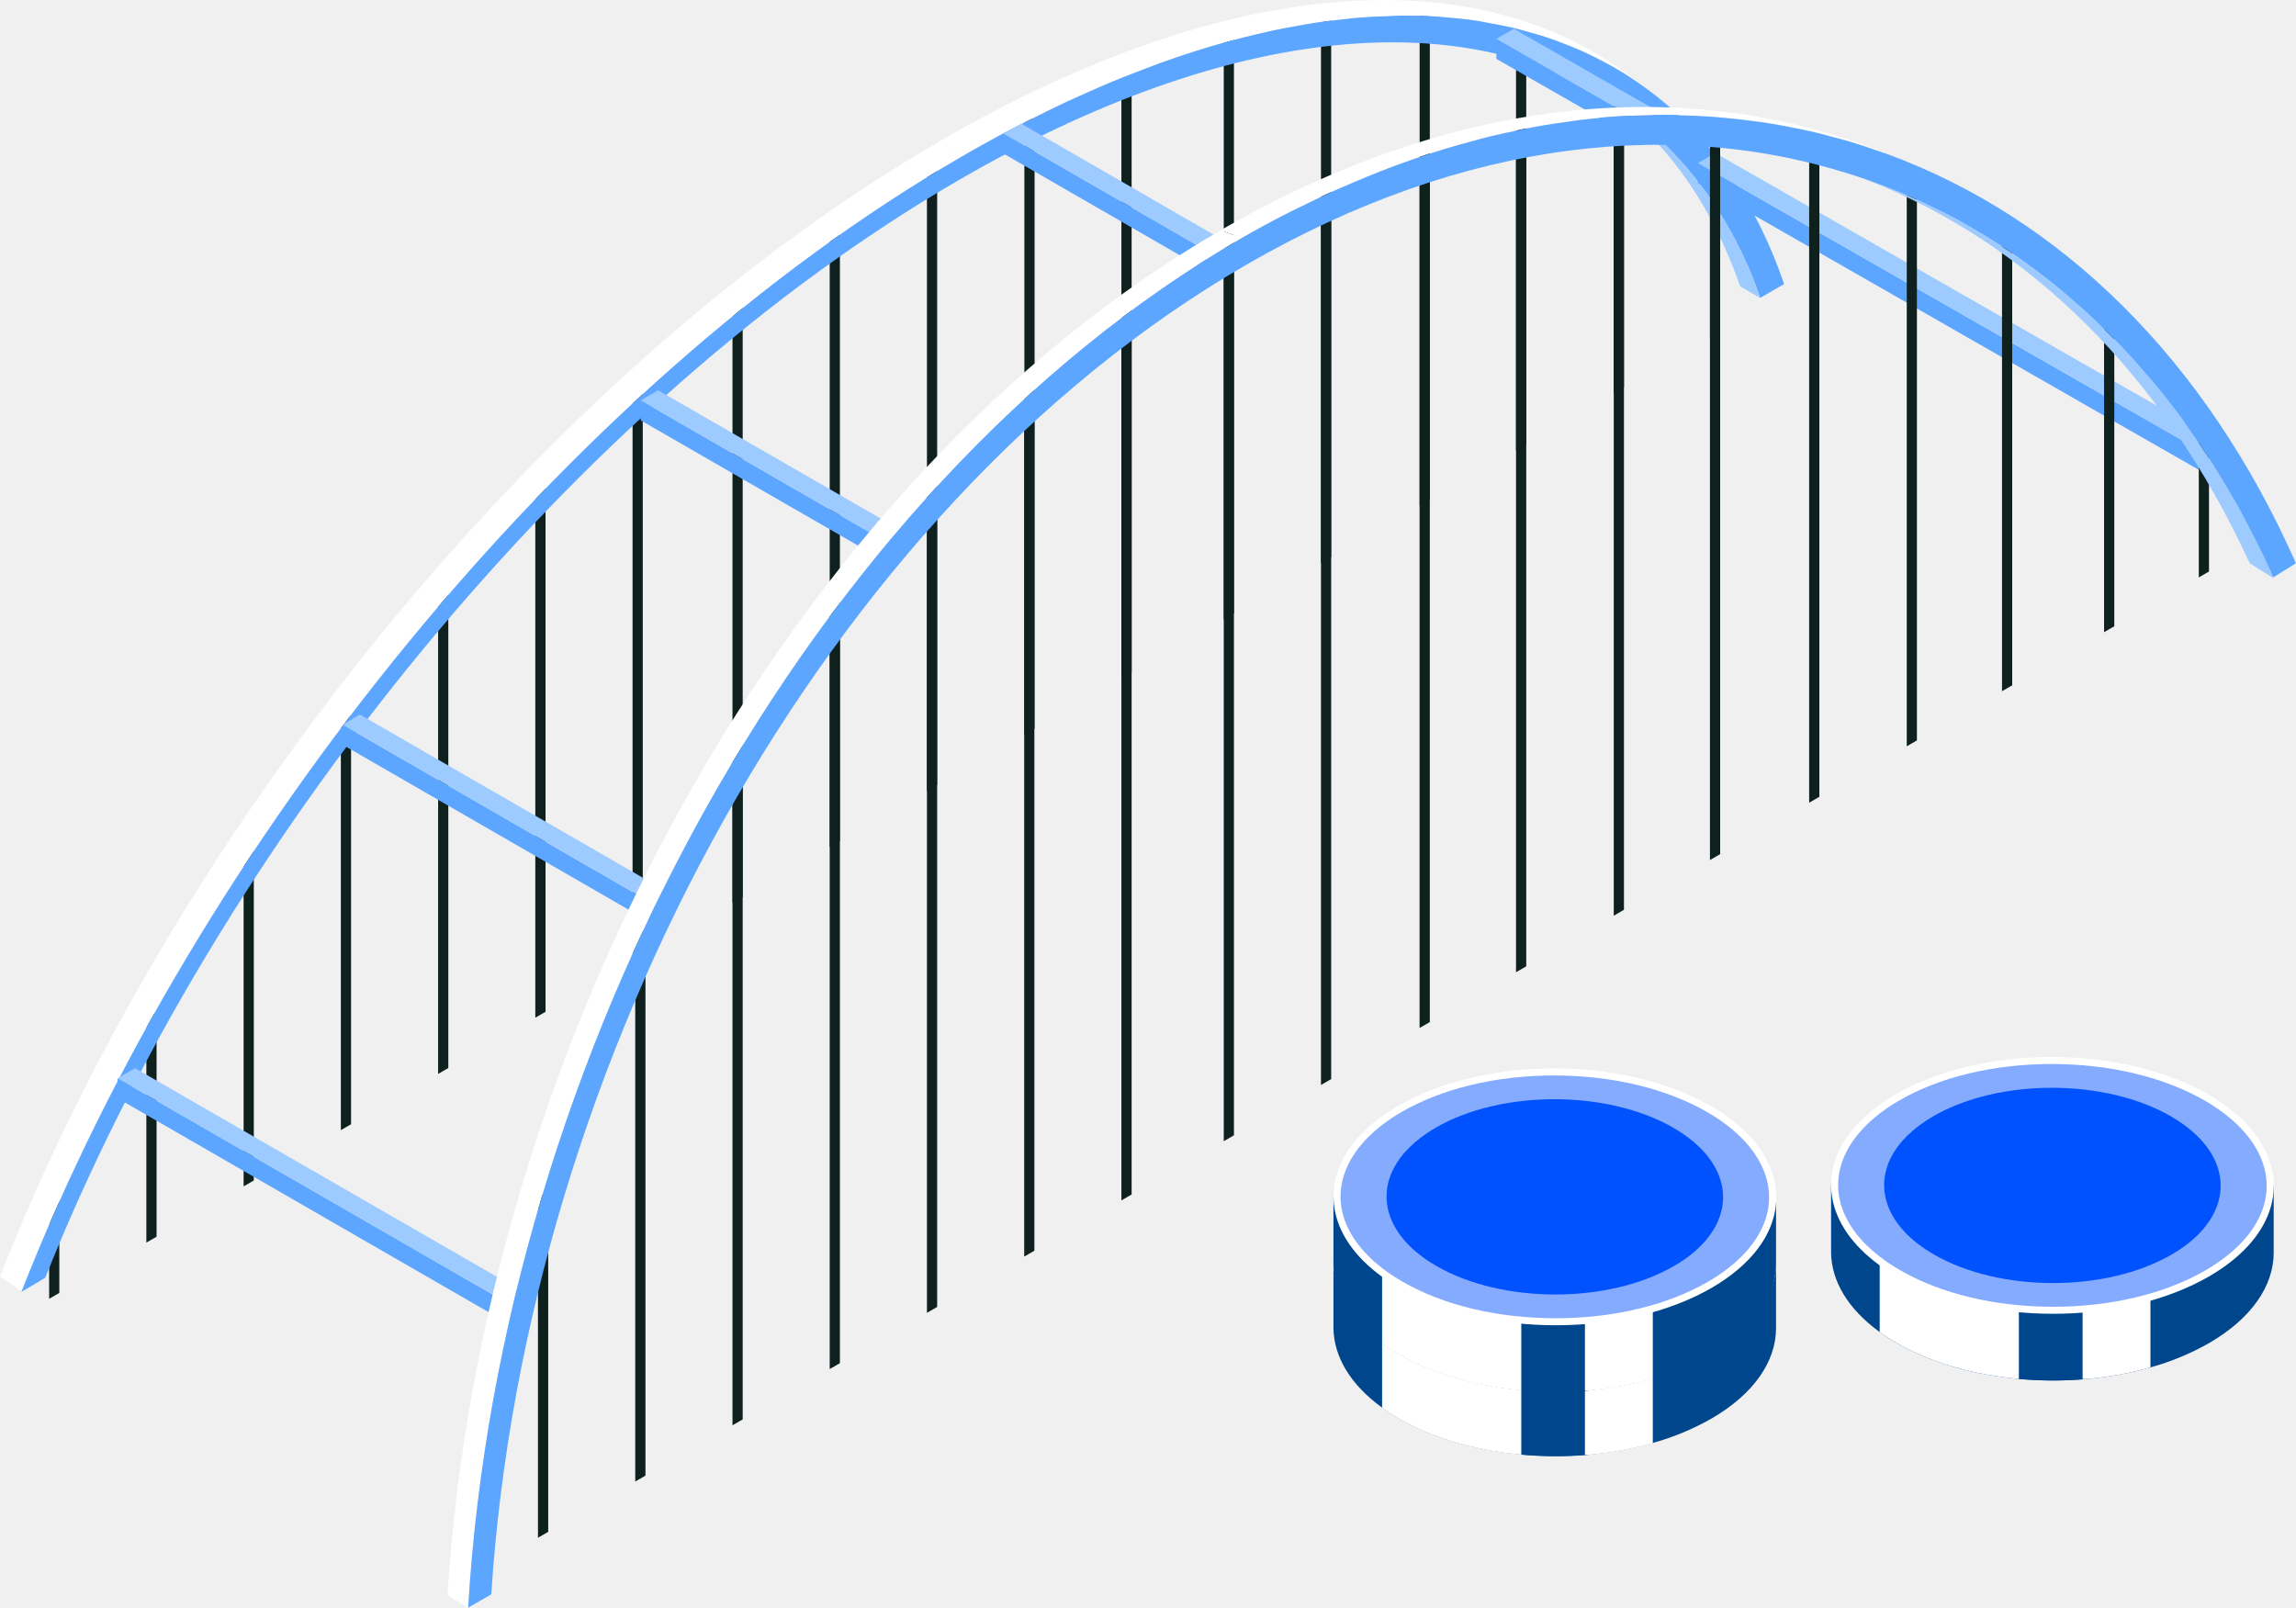
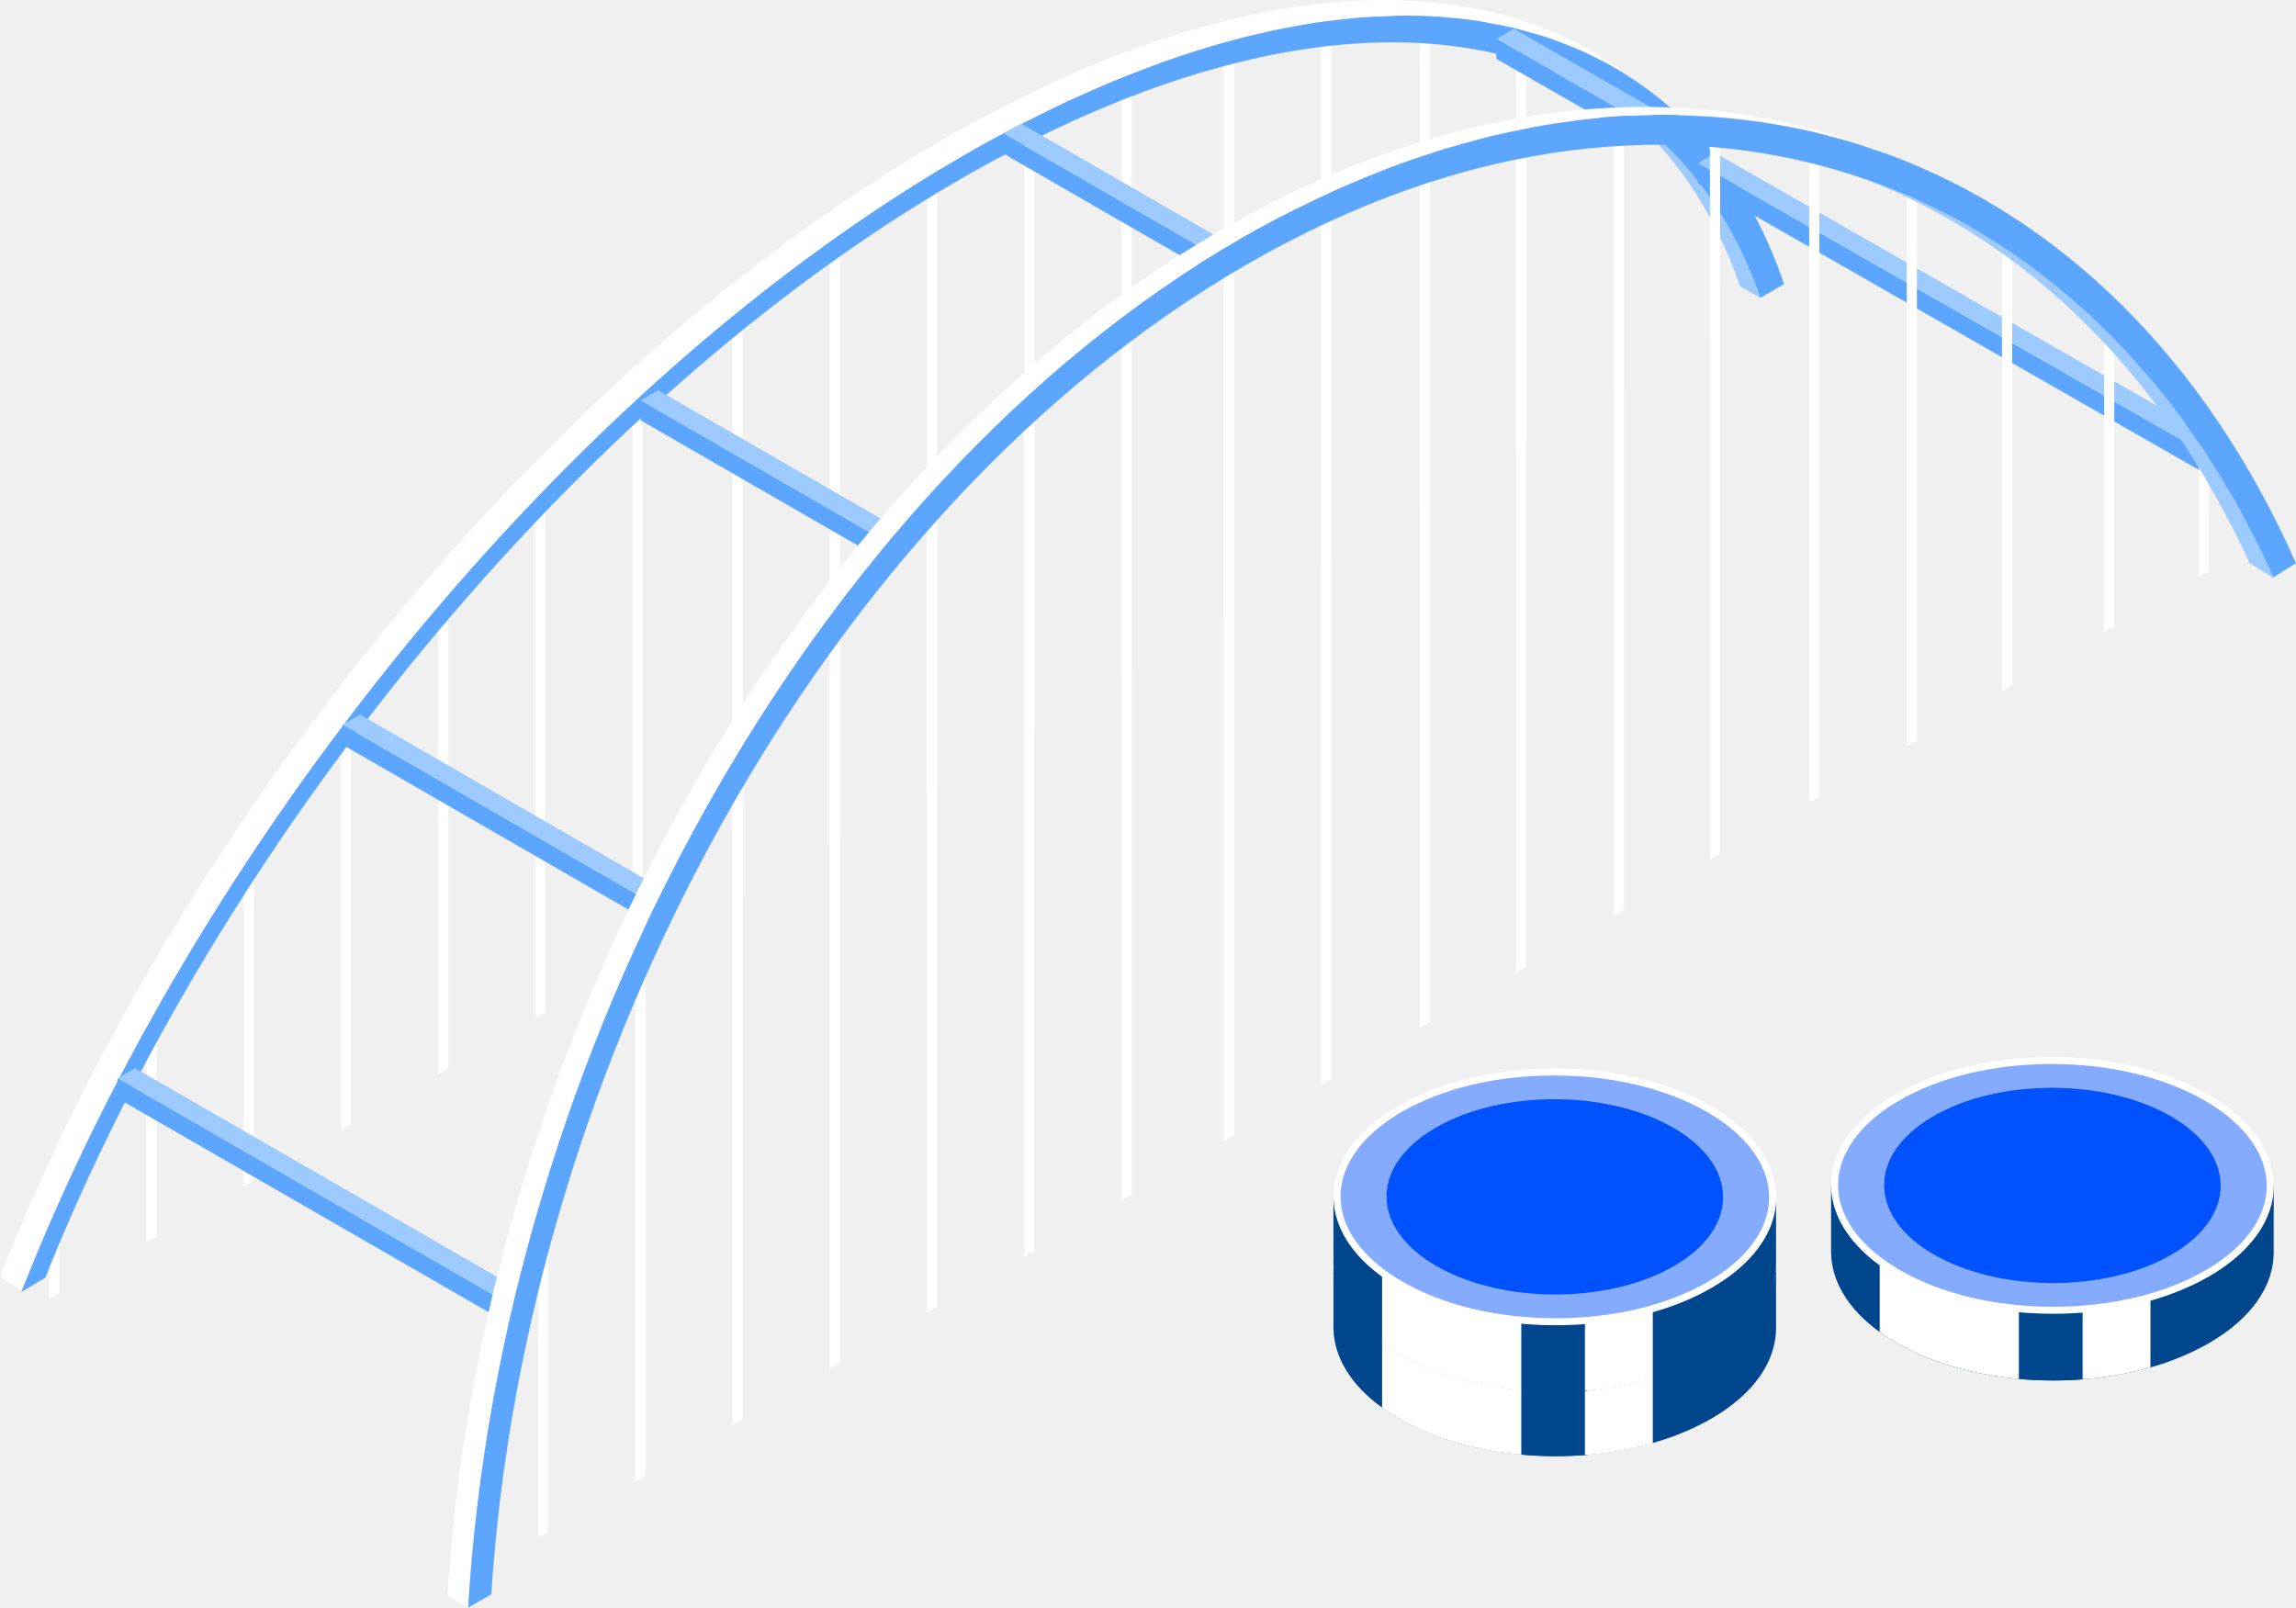
<svg xmlns="http://www.w3.org/2000/svg" width="377" height="264" viewBox="0 0 377 264" fill="none">
-   <g clip-path="url(#clip0_691_3015)">
-     <path d="M8.07 194.649V213.28L9.742 212.312V194.649H8.07Z" fill="#0F211F" />
-     <path d="M24.031 166.465V204.047L25.71 203.079V166.465H24.031Z" fill="#0F211F" />
-     <path d="M40 138.412V194.815L41.675 193.846V138.412H40Z" fill="#0F211F" />
-     <path d="M55.969 117.559V185.582L57.644 184.614V117.559H55.969Z" fill="#0F211F" />
-     <path d="M71.938 95.988V176.35L73.613 175.378V95.988H71.938Z" fill="#0F211F" />
-     <path d="M87.898 80.107V167.113L89.577 166.149V80.107H87.898Z" fill="#0F211F" />
-     <path d="M103.867 60.99V157.885L105.542 156.912V60.99H103.867Z" fill="#0F211F" />
-     <path d="M120.273 50.075V148.266L121.949 147.294V50.075H120.273Z" fill="#0F211F" />
-     <path d="M136.234 38.589V139.08L137.913 138.111V38.589H136.234Z" fill="#0F211F" />
-     <path d="M152.203 27.659V129.855L153.882 128.886V27.659H152.203Z" fill="#0F211F" />
-     <path d="M168.203 19.48V120.634L169.878 119.662V19.48H168.203Z" fill="#0F211F" />
-     <path d="M184.133 12.832V111.37L185.812 110.402V12.832H184.133Z" fill="#0F211F" />
-     <path d="M200.938 6.081V101.702L202.613 100.729V6.081H200.938Z" fill="#0F211F" />
-     <path d="M216.906 2.469V92.461L218.578 91.493V2.469H216.906Z" fill="#0F211F" />
-     <path d="M233.102 2.35V83.078L234.777 82.11V2.35H233.102Z" fill="#0F211F" />
-     <path d="M248.93 6.142V74.031L250.609 73.062V6.142H248.93Z" fill="#0F211F" />
-     <path d="M264.977 12.685V64.578L266.652 63.606V12.685H264.977Z" fill="#0F211F" />
-     <path d="M282.449 33.334H280.773V55.581L282.449 54.612V33.334Z" fill="#0F211F" />
+   <g clip-path="url(#clip0_2069_9289)">
+     <path d="M8.07 194.649V213.28L9.742 212.312V194.649H8.07Z" fill="white" />
+     <path d="M24.031 166.465V204.047L25.71 203.079V166.465H24.031Z" fill="white" />
+     <path d="M40 138.412V194.815L41.675 193.846V138.412H40Z" fill="white" />
+     <path d="M55.969 117.559V185.582L57.644 184.614V117.559H55.969Z" fill="white" />
+     <path d="M71.938 95.988V176.35L73.613 175.378V95.988H71.938Z" fill="white" />
+     <path d="M87.898 80.107V167.113L89.577 166.149V80.107H87.898Z" fill="white" />
+     <path d="M103.867 60.99V157.885L105.542 156.912V60.99H103.867Z" fill="white" />
+     <path d="M120.273 50.075V148.266L121.949 147.294V50.075H120.273Z" fill="white" />
+     <path d="M136.234 38.589V139.08L137.913 138.111V38.589H136.234Z" fill="white" />
+     <path d="M152.203 27.659V129.855L153.882 128.886V27.659H152.203Z" fill="white" />
+     <path d="M168.203 19.48V120.634L169.878 119.662V19.48H168.203Z" fill="white" />
+     <path d="M184.133 12.832V111.37L185.812 110.402V12.832H184.133Z" fill="white" />
+     <path d="M200.938 6.081V101.702L202.613 100.729V6.081H200.938Z" fill="white" />
+     <path d="M216.906 2.469V92.461L218.578 91.493V2.469H216.906Z" fill="white" />
+     <path d="M233.102 2.35V83.078L234.777 82.11V2.35H233.102Z" fill="white" />
+     <path d="M248.93 6.142V74.031L250.609 73.062V6.142H248.93Z" fill="white" />
+     <path d="M264.977 12.685V64.578L266.652 63.606V12.685H264.977Z" fill="white" />
+     <path d="M282.449 33.334H280.773V55.581L282.449 54.612V33.334Z" fill="white" />
    <path d="M166.357 21.05C167.285 20.564 168.194 20.128 169.118 19.661C170.951 18.731 172.788 17.805 174.598 16.96C175.672 16.455 176.723 16 177.786 15.525C179.419 14.788 181.052 14.059 182.669 13.388C183.782 12.929 184.879 12.504 185.981 12.072C187.521 11.47 189.062 10.88 190.575 10.336C191.68 9.95 192.778 9.564 193.879 9.202C195.36 8.705 196.831 8.237 198.292 7.797C199.381 7.468 200.464 7.157 201.542 6.864C202.983 6.478 204.411 6.092 205.828 5.764C206.876 5.513 207.927 5.266 208.963 5.043C210.392 4.742 211.801 4.479 213.199 4.236C214.185 4.063 215.178 3.877 216.153 3.735C217.597 3.519 219.014 3.349 220.431 3.21C221.328 3.113 222.229 2.994 223.127 2.921C224.702 2.793 226.238 2.735 227.771 2.689C228.46 2.666 229.161 2.608 229.843 2.6C232.038 2.6 234.198 2.631 236.305 2.77C236.559 2.77 236.79 2.828 237.04 2.847C238.896 2.986 240.718 3.175 242.504 3.438C243.201 3.538 243.868 3.692 244.553 3.823C245.862 4.055 247.164 4.29 248.435 4.595C249.205 4.776 249.948 5.004 250.707 5.212C251.862 5.521 252.983 5.841 254.088 6.208C254.858 6.466 255.628 6.756 256.368 7.041C257.415 7.427 258.451 7.84 259.448 8.287C260.196 8.615 260.923 8.966 261.647 9.321C262.625 9.804 263.573 10.305 264.532 10.834C265.236 11.22 265.93 11.636 266.615 12.057C267.535 12.628 268.436 13.214 269.311 13.851C269.696 14.129 270.139 14.368 270.531 14.661L267.039 12.08C241.942 -6.505 201.727 -4.244 154.477 23.087L157.969 25.668C160.792 24.032 163.588 22.505 166.357 21.05Z" fill="white" />
    <path d="M157.972 25.669L154.479 23.087C89.072 60.925 28.828 136.07 0 209.623L3.558 212.026C32.413 138.532 92.614 63.475 157.972 25.669Z" fill="white" />
    <path d="M288.522 47.552C288.322 47.02 288.137 46.46 287.929 45.935C287.231 44.194 286.483 42.507 285.684 40.873C285.588 40.677 285.472 40.488 285.376 40.299C284.66 38.879 283.917 37.494 283.123 36.159C282.819 35.642 282.48 35.156 282.161 34.65C281.548 33.678 280.932 32.721 280.277 31.784C279.892 31.228 279.461 30.703 279.053 30.159C278.429 29.341 277.798 28.523 277.127 27.744C276.673 27.208 276.199 26.695 275.733 26.174C275.067 25.445 274.397 24.731 273.704 24.04C273.203 23.546 272.691 23.064 272.164 22.59C271.451 21.93 270.723 21.297 269.98 20.68C269.445 20.236 268.906 19.796 268.355 19.372C267.459 18.685 266.544 18.025 265.609 17.393C274.57 24.507 281.394 34.48 285.738 47.035L288.996 48.918C288.842 48.466 288.692 47.999 288.522 47.552Z" fill="#9DCAFF" />
    <path d="M157.598 29.473C202.557 3.472 240.989 0.741 265.631 17.392C266.568 18.025 267.484 18.685 268.377 19.372C268.928 19.796 269.467 20.236 270.002 20.68C270.745 21.297 271.473 21.93 272.186 22.59C272.702 23.064 273.214 23.546 273.726 24.04C274.419 24.731 275.089 25.445 275.755 26.174C276.221 26.695 276.695 27.208 277.149 27.744C277.808 28.516 278.44 29.341 279.075 30.159C279.483 30.703 279.907 31.228 280.299 31.784C280.954 32.709 281.57 33.678 282.183 34.65C282.502 35.156 282.841 35.642 283.145 36.159C283.939 37.494 284.686 38.859 285.398 40.299C285.494 40.495 285.61 40.684 285.706 40.873C286.507 42.504 287.256 44.191 287.951 45.935C288.163 46.46 288.336 47.02 288.544 47.552C288.714 47.999 288.864 48.466 289.029 48.918L292.946 46.641C288.048 32.301 279.961 21.262 269.336 13.824C268.45 13.203 267.549 12.601 266.64 12.03C265.943 11.609 265.25 11.189 264.557 10.803C263.613 10.274 262.632 9.773 261.673 9.29C260.949 8.935 260.217 8.584 259.474 8.256C258.461 7.809 257.425 7.404 256.393 7.01C255.623 6.725 254.887 6.435 254.113 6.177C253.008 5.81 251.872 5.49 250.732 5.181C249.962 4.973 249.23 4.745 248.46 4.564C247.189 4.267 245.888 4.032 244.578 3.792C243.893 3.673 243.227 3.519 242.53 3.407C240.743 3.144 238.921 2.955 237.065 2.816C236.815 2.797 236.584 2.755 236.33 2.739C234.223 2.6 232.063 2.55 229.868 2.569C229.186 2.569 228.486 2.635 227.796 2.658C226.256 2.704 224.715 2.762 223.152 2.89C222.27 2.963 221.365 3.083 220.456 3.179C219.039 3.329 217.622 3.488 216.178 3.704C215.204 3.846 214.21 4.032 213.224 4.205C211.819 4.448 210.409 4.711 208.988 5.012C207.952 5.235 206.901 5.482 205.854 5.733C204.437 6.073 203.008 6.435 201.568 6.833C200.489 7.126 199.406 7.437 198.318 7.766C196.857 8.206 195.386 8.674 193.904 9.171C192.803 9.557 191.706 9.908 190.6 10.305C189.079 10.872 187.539 11.463 185.998 12.064C184.897 12.496 183.8 12.921 182.687 13.38C181.069 14.051 179.437 14.78 177.804 15.518C176.741 15.992 175.686 16.447 174.615 16.953C172.805 17.805 170.968 18.731 169.135 19.653C168.211 20.12 167.302 20.556 166.374 21.042C163.602 22.497 160.806 24.025 157.983 25.672C92.579 63.494 32.347 138.617 3.508 212.154L7.436 209.816C35.871 138.574 94.262 66.11 157.598 29.473Z" fill="#5CA6FF" />
    <path d="M143.527 87.823L143.535 91.118L105.215 69.034L105.203 65.743L143.527 87.823Z" fill="#5CA6FF" />
    <path d="M105.203 65.743L108.064 64.088L146.385 86.169L143.527 87.824L105.203 65.743Z" fill="#9DCAFF" />
    <path d="M146.381 86.168L146.392 89.463L143.531 91.118L143.523 87.824L146.381 86.168Z" fill="#CCCCCC" />
    <path d="M198.273 41.256L198.281 44.547L164.82 25.252L164.812 21.957L198.273 41.256Z" fill="#5CA6FF" />
    <path d="M164.812 21.957L167.674 20.302L201.134 39.6L198.273 41.255L164.812 21.957Z" fill="#9DCAFF" />
    <path d="M201.135 39.6L201.146 42.891L198.281 44.546L198.273 41.255L201.135 39.6Z" fill="#CCCCCC" />
    <path d="M268.574 19.48L268.585 22.779L245.707 9.672L245.695 6.381L268.574 19.48Z" fill="#5CA6FF" />
    <path d="M245.695 6.381L248.557 4.726L271.435 17.825L268.574 19.48L245.695 6.381Z" fill="#9DCAFF" />
    <path d="M271.432 17.825L271.439 21.123L268.582 22.779L268.57 19.48L271.432 17.825Z" fill="#CCCCCC" />
    <path d="M83.38 214.002L83.388 217.293L19.324 180.355L19.312 177.063L83.38 214.002Z" fill="#5CA6FF" />
    <path d="M19.312 177.063L22.178 175.408L86.241 212.346L83.38 214.002L19.312 177.063Z" fill="#9DCAFF" />
    <path d="M86.244 212.347L86.252 215.638L83.391 217.293L83.383 214.002L86.244 212.347Z" fill="#CCCCCC" />
    <path d="M107.644 148.648L107.652 151.939L56.254 122.289L56.242 118.998L107.644 148.648Z" fill="#5CA6FF" />
    <path d="M56.242 118.998L59.103 117.339L110.505 146.993L107.644 148.648L56.242 118.998Z" fill="#9DCAFF" />
    <path d="M110.502 146.993L110.513 150.284L107.648 151.939L107.641 148.648L110.502 146.993Z" fill="#CCCCCC" />
    <path d="M362.716 74.822L362.727 78.116L278.801 30.078L278.789 26.787L362.716 74.822Z" fill="#5CA6FF" />
    <path d="M278.789 26.788L281.65 25.132L365.577 73.167L362.716 74.822L278.789 26.788Z" fill="#9DCAFF" />
    <path d="M365.58 73.166L365.592 76.461L362.73 78.117L362.719 74.822L365.58 73.166Z" fill="#CCCCCC" />
-     <path d="M88.336 196.162V252.514L90.015 251.546V196.162H88.336Z" fill="#0F211F" />
-     <path d="M104.305 155.5V243.281L105.984 242.313V155.5H104.305Z" fill="#0F211F" />
-     <path d="M120.273 124.183V234.049L121.949 233.08V124.183H120.273Z" fill="#0F211F" />
-     <path d="M136.234 98.472V224.816L137.913 223.844V98.472H136.234Z" fill="#0F211F" />
-     <path d="M152.203 80.196V215.584L153.882 214.612V80.196H152.203Z" fill="#0F211F" />
-     <path d="M168.172 64.096V206.347L169.843 205.378V64.096H168.172Z" fill="#0F211F" />
-     <path d="M184.133 51.036V197.118L185.812 196.146V51.036H184.133Z" fill="#0F211F" />
-     <path d="M200.938 41.244V187.399L202.613 186.427V41.244H200.938Z" fill="#0F211F" />
-     <path d="M216.906 34.7V178.167L218.578 177.194V34.7H216.906Z" fill="#0F211F" />
-     <path d="M233.094 25.846V168.803L234.773 167.835V25.846H233.094Z" fill="#0F211F" />
-     <path d="M248.93 21.613V159.647L250.609 158.679V21.613H248.93Z" fill="#0F211F" />
-     <path d="M264.977 20.602V150.369L266.652 149.396V20.602H264.977Z" fill="#0F211F" />
-     <path d="M280.773 20.602V141.232L282.449 140.26V20.602H280.773Z" fill="#0F211F" />
-     <path d="M297.062 23.832V131.815L298.738 130.843V23.832H297.062Z" fill="#0F211F" />
-     <path d="M313.086 29.77V122.551L314.757 121.583V29.77H313.086Z" fill="#0F211F" />
-     <path d="M328.727 37.818V113.504L330.402 112.535V37.818H328.727Z" fill="#0F211F" />
-     <path d="M345.484 51.919V103.808L347.163 102.84V51.919H345.484Z" fill="#0F211F" />
-     <path d="M362.714 72.572H361.039V94.815L362.714 93.846V72.572Z" fill="#0F211F" />
+     <path d="M88.336 196.162V252.514L90.015 251.546V196.162H88.336Z" fill="white" />
+     <path d="M104.305 155.5V243.281L105.984 242.313V155.5H104.305Z" fill="white" />
+     <path d="M120.273 124.183V234.049L121.949 233.08V124.183H120.273Z" fill="white" />
+     <path d="M136.234 98.472V224.816L137.913 223.844V98.472H136.234Z" fill="white" />
+     <path d="M152.203 80.196V215.584L153.882 214.612V80.196H152.203Z" fill="white" />
+     <path d="M168.172 64.096V206.347L169.843 205.378V64.096H168.172Z" fill="white" />
+     <path d="M184.133 51.036V197.118L185.812 196.146V51.036H184.133Z" fill="white" />
+     <path d="M200.938 41.244V187.399L202.613 186.427V41.244H200.938Z" fill="white" />
+     <path d="M216.906 34.7V178.167L218.578 177.194V34.7H216.906Z" fill="white" />
+     <path d="M233.094 25.846V168.803L234.773 167.835V25.846H233.094Z" fill="white" />
+     <path d="M248.93 21.613V159.647L250.609 158.679V21.613H248.93Z" fill="white" />
+     <path d="M264.977 20.602V150.369L266.652 149.396V20.602H264.977Z" fill="white" />
+     <path d="M280.773 20.602V141.232L282.449 140.26V20.602H280.773Z" fill="white" />
+     <path d="M297.062 23.832V131.815L298.738 130.843V23.832H297.062Z" fill="white" />
+     <path d="M313.086 29.77V122.551L314.757 121.583V29.77H313.086Z" fill="white" />
+     <path d="M328.727 37.818V113.504L330.402 112.535V37.818H328.727Z" fill="white" />
+     <path d="M345.484 51.919V103.808L347.163 102.84V51.919H345.484Z" fill="white" />
+     <path d="M362.714 72.572H361.039V94.815L362.714 93.846V72.572Z" fill="white" />
    <path d="M211.443 34.967C212.271 34.538 213.099 34.16 213.931 33.748C215.629 32.907 217.331 32.077 219.03 31.309C219.996 30.873 220.955 30.472 221.918 30.059C223.477 29.392 225.033 28.74 226.589 28.13C227.602 27.744 228.615 27.358 229.623 26.973C231.138 26.425 232.645 25.901 234.144 25.402C235.157 25.07 236.166 24.746 237.171 24.438C238.712 23.979 240.217 23.554 241.735 23.149C242.697 22.891 243.66 22.624 244.627 22.378C246.252 21.992 247.869 21.645 249.483 21.317C250.318 21.147 251.158 20.954 251.986 20.803C254.1 20.418 256.222 20.097 258.301 19.827C258.621 19.785 258.944 19.723 259.268 19.684C261.678 19.391 264.07 19.183 266.454 19.04C267.181 18.994 267.898 18.994 268.622 18.963C270.274 18.897 271.926 18.843 273.558 18.847C274.452 18.847 275.334 18.89 276.219 18.909C277.675 18.951 279.131 19.002 280.571 19.098C281.507 19.16 282.439 19.245 283.363 19.33C284.749 19.457 286.128 19.607 287.499 19.789C288.431 19.908 289.355 20.043 290.275 20.174C291.646 20.394 293.009 20.645 294.365 20.915C295.251 21.093 296.136 21.262 297.014 21.463C298.435 21.783 299.841 22.154 301.25 22.536C302.021 22.748 302.821 22.922 303.599 23.172C305.305 23.678 306.984 24.245 308.656 24.835C309.11 24.993 309.568 25.125 310.015 25.294L310.173 25.345L306.738 24.067C275.341 12.447 238.072 16.046 200.43 37.81L203.869 39.087C206.41 37.633 208.921 36.267 211.443 34.967Z" fill="white" />
    <path d="M203.868 39.095L200.429 37.81C129.48 78.857 79.06 171.855 73.477 261.997L76.869 264C82.226 173.637 132.73 80.25 203.868 39.095Z" fill="white" />
    <path d="M373.282 94.823C372.778 93.7 372.273 92.577 371.742 91.481C370.972 89.865 370.163 88.291 369.347 86.724C368.815 85.706 368.291 84.675 367.741 83.68C366.832 82.033 365.881 80.443 364.926 78.857C364.417 78.02 363.928 77.156 363.412 76.334C362.111 74.285 360.763 72.302 359.384 70.365C359.169 70.061 358.968 69.74 358.753 69.44C357.147 67.221 355.483 65.088 353.77 63.02C353.246 62.383 352.688 61.793 352.152 61.172C350.947 59.771 349.734 58.382 348.482 57.059C347.785 56.318 347.065 55.623 346.353 54.91C345.198 53.752 344.069 52.633 342.887 51.549C342.117 50.828 341.312 50.137 340.515 49.443C339.36 48.44 338.204 47.452 337.014 46.503C336.179 45.835 335.339 45.183 334.488 44.543C333.289 43.64 332.077 42.767 330.853 41.923C329.99 41.325 329.128 40.735 328.25 40.167C326.975 39.346 325.681 38.562 324.399 37.799C323.536 37.297 322.681 36.78 321.807 36.302C320.402 35.53 318.965 34.816 317.529 34.114C316.728 33.728 315.938 33.308 315.13 32.957C313.324 32.131 311.487 31.382 309.638 30.669C308.591 30.265 307.54 29.879 306.484 29.511C333.021 39.867 355.164 61.48 369.393 92.477L373.355 94.985C373.327 94.933 373.302 94.878 373.282 94.823Z" fill="#9DCAFF" />
    <path d="M204.586 43.509C240.589 22.674 276.213 18.932 306.478 29.492C307.533 29.86 308.584 30.246 309.631 30.649C311.48 31.363 313.317 32.112 315.123 32.937C315.932 33.323 316.721 33.709 317.522 34.095C318.958 34.797 320.395 35.507 321.8 36.282C322.674 36.761 323.529 37.278 324.392 37.779C325.694 38.551 326.988 39.323 328.243 40.148C329.121 40.715 329.984 41.306 330.846 41.904C332.073 42.747 333.285 43.621 334.481 44.523C335.332 45.164 336.172 45.816 337.008 46.483C338.194 47.432 339.357 48.413 340.508 49.423C341.305 50.118 342.098 50.808 342.88 51.53C344.035 52.614 345.191 53.748 346.346 54.89C347.058 55.604 347.779 56.299 348.476 57.039C349.727 58.363 350.94 59.74 352.145 61.152C352.681 61.773 353.239 62.364 353.763 63C355.477 65.068 357.14 67.202 358.746 69.42C358.962 69.721 359.162 70.041 359.377 70.346C360.756 72.275 362.104 74.266 363.406 76.315C363.922 77.137 364.411 78.001 364.919 78.838C365.874 80.424 366.844 82.013 367.734 83.661C368.285 84.656 368.808 85.686 369.34 86.705C370.156 88.271 370.961 89.846 371.735 91.462C372.263 92.558 372.767 93.68 373.275 94.803L376.992 92.488C362.177 59.03 338.517 35.881 309.997 25.337C309.551 25.167 309.092 25.036 308.638 24.878C306.967 24.287 305.288 23.72 303.582 23.215C302.812 22.983 302.018 22.79 301.233 22.578C299.831 22.192 298.425 21.806 296.997 21.506C296.119 21.305 295.233 21.12 294.347 20.958C292.992 20.688 291.628 20.437 290.258 20.217C289.337 20.074 288.413 19.939 287.481 19.831C286.11 19.65 284.731 19.499 283.345 19.372C282.421 19.287 281.489 19.202 280.553 19.14C279.113 19.044 277.657 18.994 276.202 18.951C275.316 18.932 274.434 18.89 273.541 18.89C271.908 18.89 270.256 18.94 268.604 19.005C267.88 19.036 267.164 19.036 266.436 19.083C264.052 19.225 261.661 19.434 259.25 19.727C258.927 19.765 258.603 19.827 258.283 19.87C256.189 20.14 254.082 20.46 251.968 20.846C251.14 20.996 250.301 21.189 249.465 21.359C247.851 21.687 246.234 22.026 244.609 22.42C243.646 22.655 242.683 22.922 241.717 23.192C240.2 23.597 238.678 24.021 237.154 24.48C236.148 24.789 235.139 25.113 234.127 25.445C232.625 25.944 231.118 26.467 229.606 27.015C228.597 27.401 227.584 27.76 226.571 28.172C225.031 28.778 223.46 29.43 221.9 30.102C220.937 30.514 219.975 30.916 219.012 31.352C217.314 32.123 215.612 32.949 213.913 33.79C213.081 34.203 212.254 34.562 211.426 35.009C208.919 36.267 206.408 37.633 203.866 39.095C132.728 80.25 82.224 173.637 76.867 264L80.668 261.812C86.31 173.973 135.455 83.499 204.586 43.509Z" fill="#5CA6FF" />
    <path d="M337.129 226.113C335.269 226.113 333.39 226.028 331.549 225.858C323.982 225.175 317.112 223.157 311.678 220.013C310.75 219.477 309.85 218.892 308.983 218.261C304.077 214.712 301.331 210.271 301.25 205.749V205.336V195.224H306.121L306.287 195.062C307.873 193.564 309.629 192.259 311.52 191.173C318.279 187.242 327.309 185.077 336.898 185.077C346.487 185.077 355.54 187.242 362.341 191.177C364.244 192.264 366.015 193.569 367.617 195.066L367.786 195.224H372.792V205.371V205.757C372.754 211.116 369.111 216.174 362.526 220.032C359.518 221.749 356.309 223.084 352.972 224.006C349.588 224.959 346.122 225.59 342.62 225.889L342.343 225.912C340.602 226.039 338.881 226.113 337.129 226.113Z" fill="#00468C" />
    <path d="M336.89 185.667C346.397 185.667 355.328 187.805 362.04 191.686C363.905 192.751 365.64 194.029 367.212 195.494L367.547 195.814H372.195V204.688V205.757C372.156 210.904 368.609 215.788 362.213 219.515C359.246 221.209 356.079 222.526 352.786 223.435C349.441 224.376 346.016 224.999 342.554 225.298H342.416H342.269C340.579 225.441 338.85 225.515 337.136 225.515C335.291 225.515 333.431 225.43 331.606 225.264C324.124 224.589 317.335 222.594 311.966 219.476C311.053 218.95 310.168 218.377 309.313 217.76C304.561 214.318 301.9 210.043 301.819 205.703V195.814H306.344L306.679 195.49C308.232 194.026 309.951 192.749 311.801 191.686C318.471 187.805 327.382 185.667 336.89 185.667ZM336.89 184.51C327.59 184.51 318.297 186.57 311.219 190.683C309.289 191.791 307.496 193.123 305.878 194.653H300.664V205.757C300.745 210.356 303.406 214.943 308.635 218.728C309.518 219.371 310.435 219.966 311.381 220.51C317.057 223.794 324.135 225.769 331.491 226.433C333.354 226.603 335.238 226.687 337.121 226.687C338.873 226.687 340.621 226.614 342.354 226.467L342.631 226.444C346.172 226.142 349.676 225.507 353.098 224.546C356.482 223.609 359.736 222.255 362.787 220.514C369.788 216.436 373.304 211.104 373.338 205.761V194.657H368.009C366.372 193.128 364.563 191.795 362.617 190.687C355.497 186.566 346.186 184.514 336.886 184.514L336.89 184.51Z" fill="#00468C" />
    <path d="M337.13 226.113C335.444 226.113 333.745 226.043 332.07 225.904V210.198H342.063V225.916C340.419 226.047 338.775 226.113 337.13 226.113Z" fill="#00468C" />
    <path d="M341.489 210.776V225.379C340.045 225.48 338.59 225.534 337.138 225.534C335.686 225.534 334.138 225.476 332.655 225.368V210.776H341.489ZM342.645 209.619H331.5V226.436C333.368 226.606 335.251 226.691 337.138 226.691C339.025 226.691 340.819 226.61 342.645 226.448V209.619Z" fill="#00468C" />
    <path d="M353.098 209.619V224.546C349.68 225.507 346.179 226.144 342.643 226.448L342.346 226.475L341.961 226.436V209.619H353.098Z" fill="white" />
    <path d="M331.496 196.223V226.437C324.141 225.773 317.063 223.798 311.386 220.514C310.44 219.969 309.524 219.374 308.641 218.732V196.223H331.496Z" fill="white" />
    <path d="M337.12 215.167C327.493 215.167 318.474 212.998 311.673 209.067C306.69 206.181 303.321 202.57 301.938 198.627C299.597 191.964 303.174 185.092 311.508 180.239C318.266 176.307 327.297 174.143 336.885 174.143C346.474 174.143 355.528 176.307 362.328 180.242C370.777 185.131 374.42 192.052 372.063 198.762C370.696 202.655 367.388 206.216 362.49 209.071C355.735 213.002 346.724 215.167 337.12 215.167Z" fill="#85ABFF" />
    <path d="M336.892 174.721C346.396 174.721 355.326 176.859 362.042 180.744C370.233 185.482 373.776 192.145 371.523 198.565C370.202 202.327 366.979 205.784 362.204 208.565C355.534 212.451 346.627 214.588 337.123 214.588C327.619 214.588 318.681 212.451 311.969 208.565C307.101 205.749 303.824 202.246 302.484 198.434C300.247 192.056 303.728 185.439 311.8 180.74C318.469 176.859 327.38 174.721 336.892 174.721ZM336.892 173.564C327.592 173.564 318.3 175.624 311.222 179.737C302.322 184.919 299.049 192.13 301.402 198.816C302.785 202.755 306.116 206.509 311.391 209.565C318.512 213.681 327.823 215.738 337.127 215.738C346.431 215.738 355.715 213.677 362.789 209.565C367.973 206.544 371.261 202.84 372.617 198.947C374.978 192.226 371.639 184.953 362.605 179.737C355.484 175.617 346.173 173.564 336.873 173.564H336.892Z" fill="white" />
    <path d="M364.071 197.925C363.031 200.884 360.54 203.712 356.6 205.996C345.849 212.258 328.354 212.258 317.533 205.996C313.516 203.681 310.986 200.818 309.935 197.824C308.148 192.743 310.636 187.261 317.402 183.321C328.158 177.063 345.648 177.06 356.473 183.321C363.332 187.284 365.866 192.813 364.071 197.925Z" fill="#0052FF" />
    <path d="M255.426 238.555C253.562 238.555 251.683 238.47 249.842 238.301C242.279 237.618 235.409 235.6 229.975 232.456C229.047 231.919 228.147 231.335 227.28 230.704C222.373 227.154 219.628 222.71 219.547 218.192V217.767V207.674H224.418L224.588 207.516C226.172 206.018 227.927 204.712 229.817 203.627C236.576 199.696 245.606 197.531 255.195 197.531C264.783 197.531 273.837 199.696 280.638 203.627C282.542 204.714 284.314 206.019 285.917 207.516L286.083 207.674H291.089V217.829V218.196C291.051 223.559 287.404 228.613 280.823 232.471C277.813 234.187 274.603 235.522 271.265 236.445C267.883 237.398 264.418 238.029 260.917 238.328L260.636 238.351C258.899 238.482 257.155 238.555 255.426 238.555Z" fill="#00468C" />
    <path d="M255.179 198.11C264.687 198.11 273.621 200.247 280.333 204.128C282.199 205.198 283.933 206.482 285.501 207.956L285.836 208.272H290.484V217.146V218.211C290.445 223.361 286.902 228.242 280.502 231.973C277.536 233.666 274.37 234.983 271.079 235.893C267.733 236.834 264.306 237.457 260.843 237.752H260.705H260.562C258.868 237.899 257.139 237.972 255.425 237.972C253.58 237.972 251.72 237.888 249.899 237.722C242.417 237.046 235.628 235.048 230.259 231.934C229.346 231.408 228.462 230.834 227.61 230.214C222.858 226.776 220.197 222.497 220.116 218.161V217.864V208.218H224.641L224.976 207.898C226.53 206.434 228.251 205.157 230.102 204.094C236.771 200.212 245.678 198.075 255.186 198.075M255.186 196.917C245.886 196.917 236.594 198.974 229.52 203.091C227.59 204.198 225.797 205.531 224.179 207.061H218.953V218.164C219.038 222.763 221.695 227.351 226.925 231.136C227.809 231.777 228.727 232.372 229.674 232.918C235.35 236.201 242.428 238.177 249.78 238.84C251.643 239.01 253.527 239.099 255.41 239.099C257.162 239.099 258.91 239.022 260.643 238.875L260.924 238.852C264.461 238.548 267.962 237.911 271.379 236.95C274.763 236.013 278.018 234.659 281.068 232.918C288.073 228.84 291.585 223.508 291.624 218.164V207.095H286.298C284.662 205.565 282.852 204.233 280.907 203.125C273.786 199.009 264.475 196.952 255.175 196.952L255.186 196.917Z" fill="#00468C" />
    <path d="M255.431 238.551C253.741 238.551 252.042 238.482 250.367 238.347V222.636H260.356V238.358C258.728 238.486 257.072 238.551 255.431 238.551Z" fill="#00468C" />
    <path d="M259.778 223.215V237.818C258.334 237.922 256.879 237.973 255.427 237.973C253.975 237.973 252.431 237.919 250.944 237.811V223.215H259.778ZM260.934 222.058H249.789V238.875C251.657 239.045 253.54 239.13 255.427 239.13C257.314 239.13 259.108 239.049 260.934 238.887V222.058Z" fill="#00468C" />
    <path d="M271.387 222.058V236.985C267.969 237.946 264.468 238.583 260.932 238.887L260.65 238.91L260.242 238.875V222.058H271.387Z" fill="white" />
    <path d="M249.793 208.662V238.876C242.441 238.212 235.363 236.237 229.687 232.953C228.74 232.407 227.822 231.812 226.938 231.171V208.662H249.793Z" fill="white" />
    <path d="M255.416 227.61C245.788 227.61 236.769 225.441 229.973 221.51C224.966 218.624 221.62 215.013 220.234 211.069C217.896 204.406 221.47 197.535 229.803 192.681C236.562 188.75 245.592 186.585 255.181 186.585C264.769 186.585 273.823 188.75 280.624 192.681C289.076 197.57 292.715 204.495 290.359 211.201C288.995 215.09 285.684 218.655 280.785 221.51C274.035 225.441 265.024 227.61 255.416 227.61Z" fill="#0052FF" />
    <path d="M255.187 187.164C264.691 187.164 273.625 189.302 280.337 193.183C288.528 197.921 292.075 204.584 289.818 211.008C288.497 214.766 285.274 218.227 280.499 221.008C273.833 224.89 264.926 227.031 255.418 227.031C245.91 227.031 236.976 224.89 230.264 221.008C225.4 218.192 222.119 214.689 220.783 210.877C218.542 204.499 222.023 197.882 230.098 193.183C236.768 189.302 245.675 187.164 255.187 187.164ZM255.187 186.007C245.887 186.007 236.595 188.063 229.521 192.18C220.621 197.361 217.348 204.572 219.697 211.259C221.079 215.198 224.411 218.952 229.709 222.008C236.826 226.128 246.141 228.181 255.441 228.181C264.741 228.181 274.029 226.12 281.104 222.008C286.287 218.987 289.576 215.283 290.931 211.39C293.292 204.669 289.957 197.396 280.938 192.18C273.818 188.063 264.506 186.007 255.206 186.007H255.187Z" fill="white" />
    <path d="M282.368 210.36C281.332 213.319 278.84 216.147 274.897 218.435C264.145 224.697 246.651 224.697 235.829 218.435C231.817 216.12 229.283 213.257 228.232 210.263C226.445 205.178 228.936 199.696 235.699 195.756C246.454 189.498 263.949 189.495 274.774 195.756C281.628 199.723 284.162 205.255 282.368 210.36Z" fill="#5CA6FF" />
    <path d="M255.422 227.995C253.562 227.995 251.683 227.91 249.842 227.741C242.279 227.058 235.409 225.04 229.975 221.895C229.047 221.359 228.147 220.774 227.28 220.144C222.373 216.594 219.628 212.154 219.547 207.632V207.207V197.118H224.418L224.588 196.956C226.172 195.457 227.927 194.152 229.817 193.067C236.576 189.136 245.606 186.971 255.195 186.971C264.783 186.971 273.837 189.136 280.638 193.071C282.543 194.157 284.315 195.462 285.917 196.96L286.083 197.118H291.089V207.269V207.655C291.051 213.014 287.404 218.072 280.823 221.93C277.813 223.647 274.603 224.981 271.265 225.904C267.883 226.858 264.418 227.488 260.917 227.787L260.64 227.81C258.895 227.922 257.155 227.995 255.422 227.995Z" fill="#00468C" />
    <path d="M255.179 187.55C264.687 187.55 273.621 189.687 280.333 193.569C282.196 194.634 283.93 195.912 285.501 197.377L285.836 197.697H290.484V206.571V207.639C290.445 212.786 286.902 217.671 280.502 221.398C277.534 223.092 274.365 224.409 271.071 225.318C267.725 226.258 264.298 226.882 260.836 227.181H260.697H260.554C258.86 227.324 257.135 227.397 255.421 227.397C253.577 227.397 251.713 227.312 249.891 227.146C242.409 226.471 235.62 224.477 230.252 221.359C229.34 220.833 228.455 220.26 227.602 219.642C222.85 216.201 220.189 211.926 220.108 207.585V207.288V197.643H224.633L224.968 197.319C226.523 195.855 228.243 194.578 230.094 193.515C236.764 189.633 245.671 187.496 255.179 187.496M255.179 186.338C245.879 186.338 236.586 188.399 229.512 192.511C227.582 193.619 225.789 194.952 224.171 196.482H218.953V207.585C219.038 212.184 221.695 216.772 226.925 220.557C227.809 221.198 228.727 221.793 229.674 222.339C235.35 225.622 242.428 227.598 249.78 228.261C251.647 228.431 253.53 228.516 255.414 228.516C257.162 228.516 258.91 228.443 260.643 228.296L260.924 228.273C264.461 227.969 267.962 227.332 271.379 226.371C274.763 225.434 278.018 224.08 281.068 222.339C288.073 218.261 291.585 212.929 291.624 207.585V196.539H286.298C284.662 195.009 282.852 193.677 280.907 192.569C273.786 188.449 264.475 186.396 255.175 186.396L255.179 186.338Z" fill="#00468C" />
    <path d="M255.427 227.995C253.741 227.995 252.038 227.926 250.367 227.787V212.08H260.356V227.798C258.728 227.929 257.072 227.995 255.427 227.995Z" fill="#00468C" />
    <path d="M259.778 212.659V227.247C258.338 227.347 256.879 227.401 255.427 227.401C253.975 227.401 252.431 227.343 250.944 227.235V212.659H259.778ZM260.934 211.501H249.789V228.319C251.657 228.489 253.544 228.574 255.427 228.574C257.31 228.574 259.112 228.493 260.934 228.331V211.501Z" fill="#00468C" />
    <path d="M271.387 211.501V226.429C267.969 227.39 264.468 228.027 260.932 228.331L260.65 228.354L260.242 228.319V211.501H271.387Z" fill="white" />
    <path d="M249.793 198.106V228.319C242.441 227.656 235.363 225.68 229.687 222.397C228.74 221.851 227.822 221.256 226.938 220.615V198.106H249.793Z" fill="white" />
    <path d="M255.415 217.049C245.788 217.049 236.769 214.881 229.972 210.95C224.966 208.064 221.62 204.452 220.233 200.509C217.896 193.846 221.473 186.975 229.803 182.121C236.561 178.19 245.592 176.025 255.18 176.025C264.769 176.025 273.823 178.19 280.623 182.125C289.076 187.013 292.715 193.935 290.358 200.644C288.995 204.533 285.683 208.098 280.785 210.954C274.034 214.9 265.023 217.049 255.415 217.049Z" fill="#85ABFF" />
    <path d="M255.187 176.604C264.691 176.604 273.625 178.742 280.337 182.627C288.528 187.365 292.075 194.028 289.818 200.448C288.497 204.21 285.274 207.666 280.499 210.448C273.833 214.333 264.926 216.471 255.418 216.471C245.91 216.471 236.976 214.333 230.264 210.448C225.4 207.632 222.119 204.129 220.783 200.317C218.542 193.939 222.023 187.322 230.098 182.623C236.768 178.742 245.675 176.604 255.187 176.604ZM255.187 175.447C245.887 175.447 236.595 177.507 229.521 181.62C220.621 186.801 217.348 194.012 219.697 200.699C221.079 204.638 224.411 208.392 229.709 211.447C236.826 215.564 246.141 217.621 255.441 217.621C264.741 217.621 274.029 215.56 281.104 211.447C286.287 208.427 289.576 204.723 290.931 200.83C293.292 194.109 289.957 186.836 280.938 181.62C273.818 177.499 264.506 175.447 255.206 175.447H255.187Z" fill="white" />
    <path d="M282.368 199.804C281.332 202.763 278.84 205.591 274.897 207.875C264.145 214.137 246.651 214.137 235.829 207.875C231.817 205.56 229.283 202.697 228.232 199.703C226.445 194.618 228.936 189.139 235.699 185.2C246.454 178.938 263.949 178.938 274.774 185.2C281.628 189.163 284.162 194.691 282.368 199.804Z" fill="#0052FF" />
  </g>
  <defs>
-     <clipPath id="clip0_691_3015">
+     <clipPath id="clip0_2069_9289">
      <rect width="377" height="264" fill="white" />
    </clipPath>
  </defs>
</svg>
